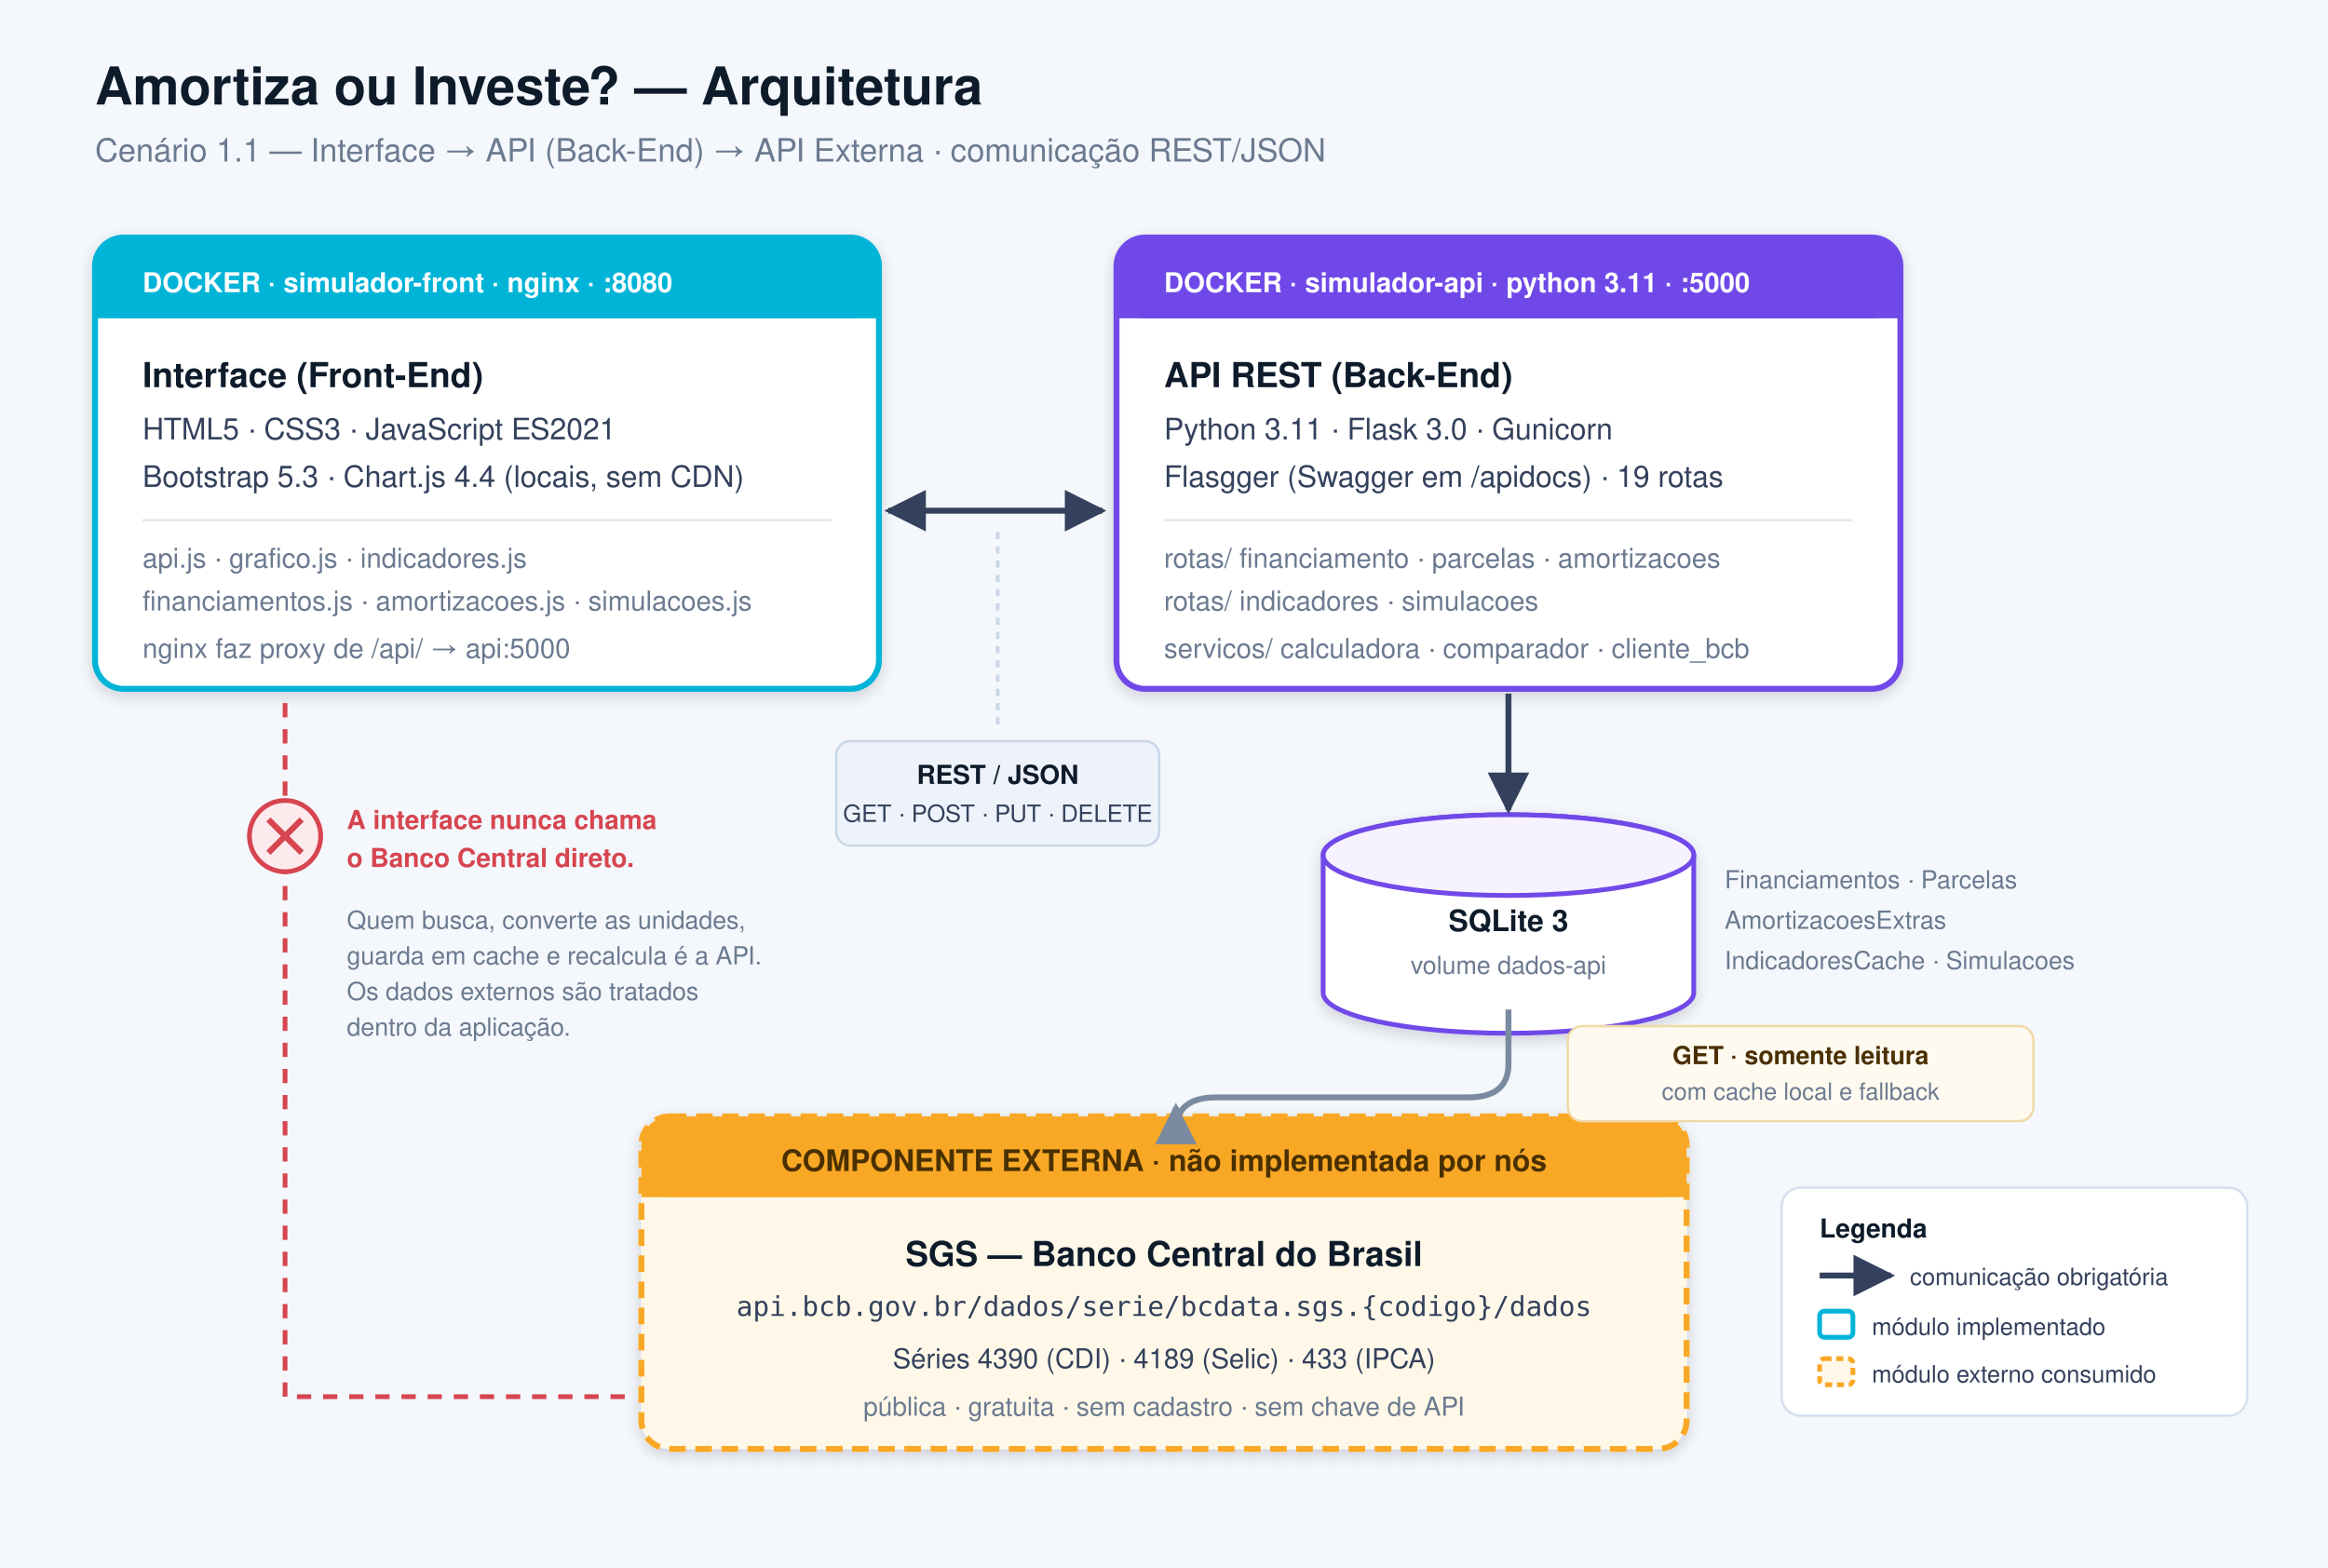
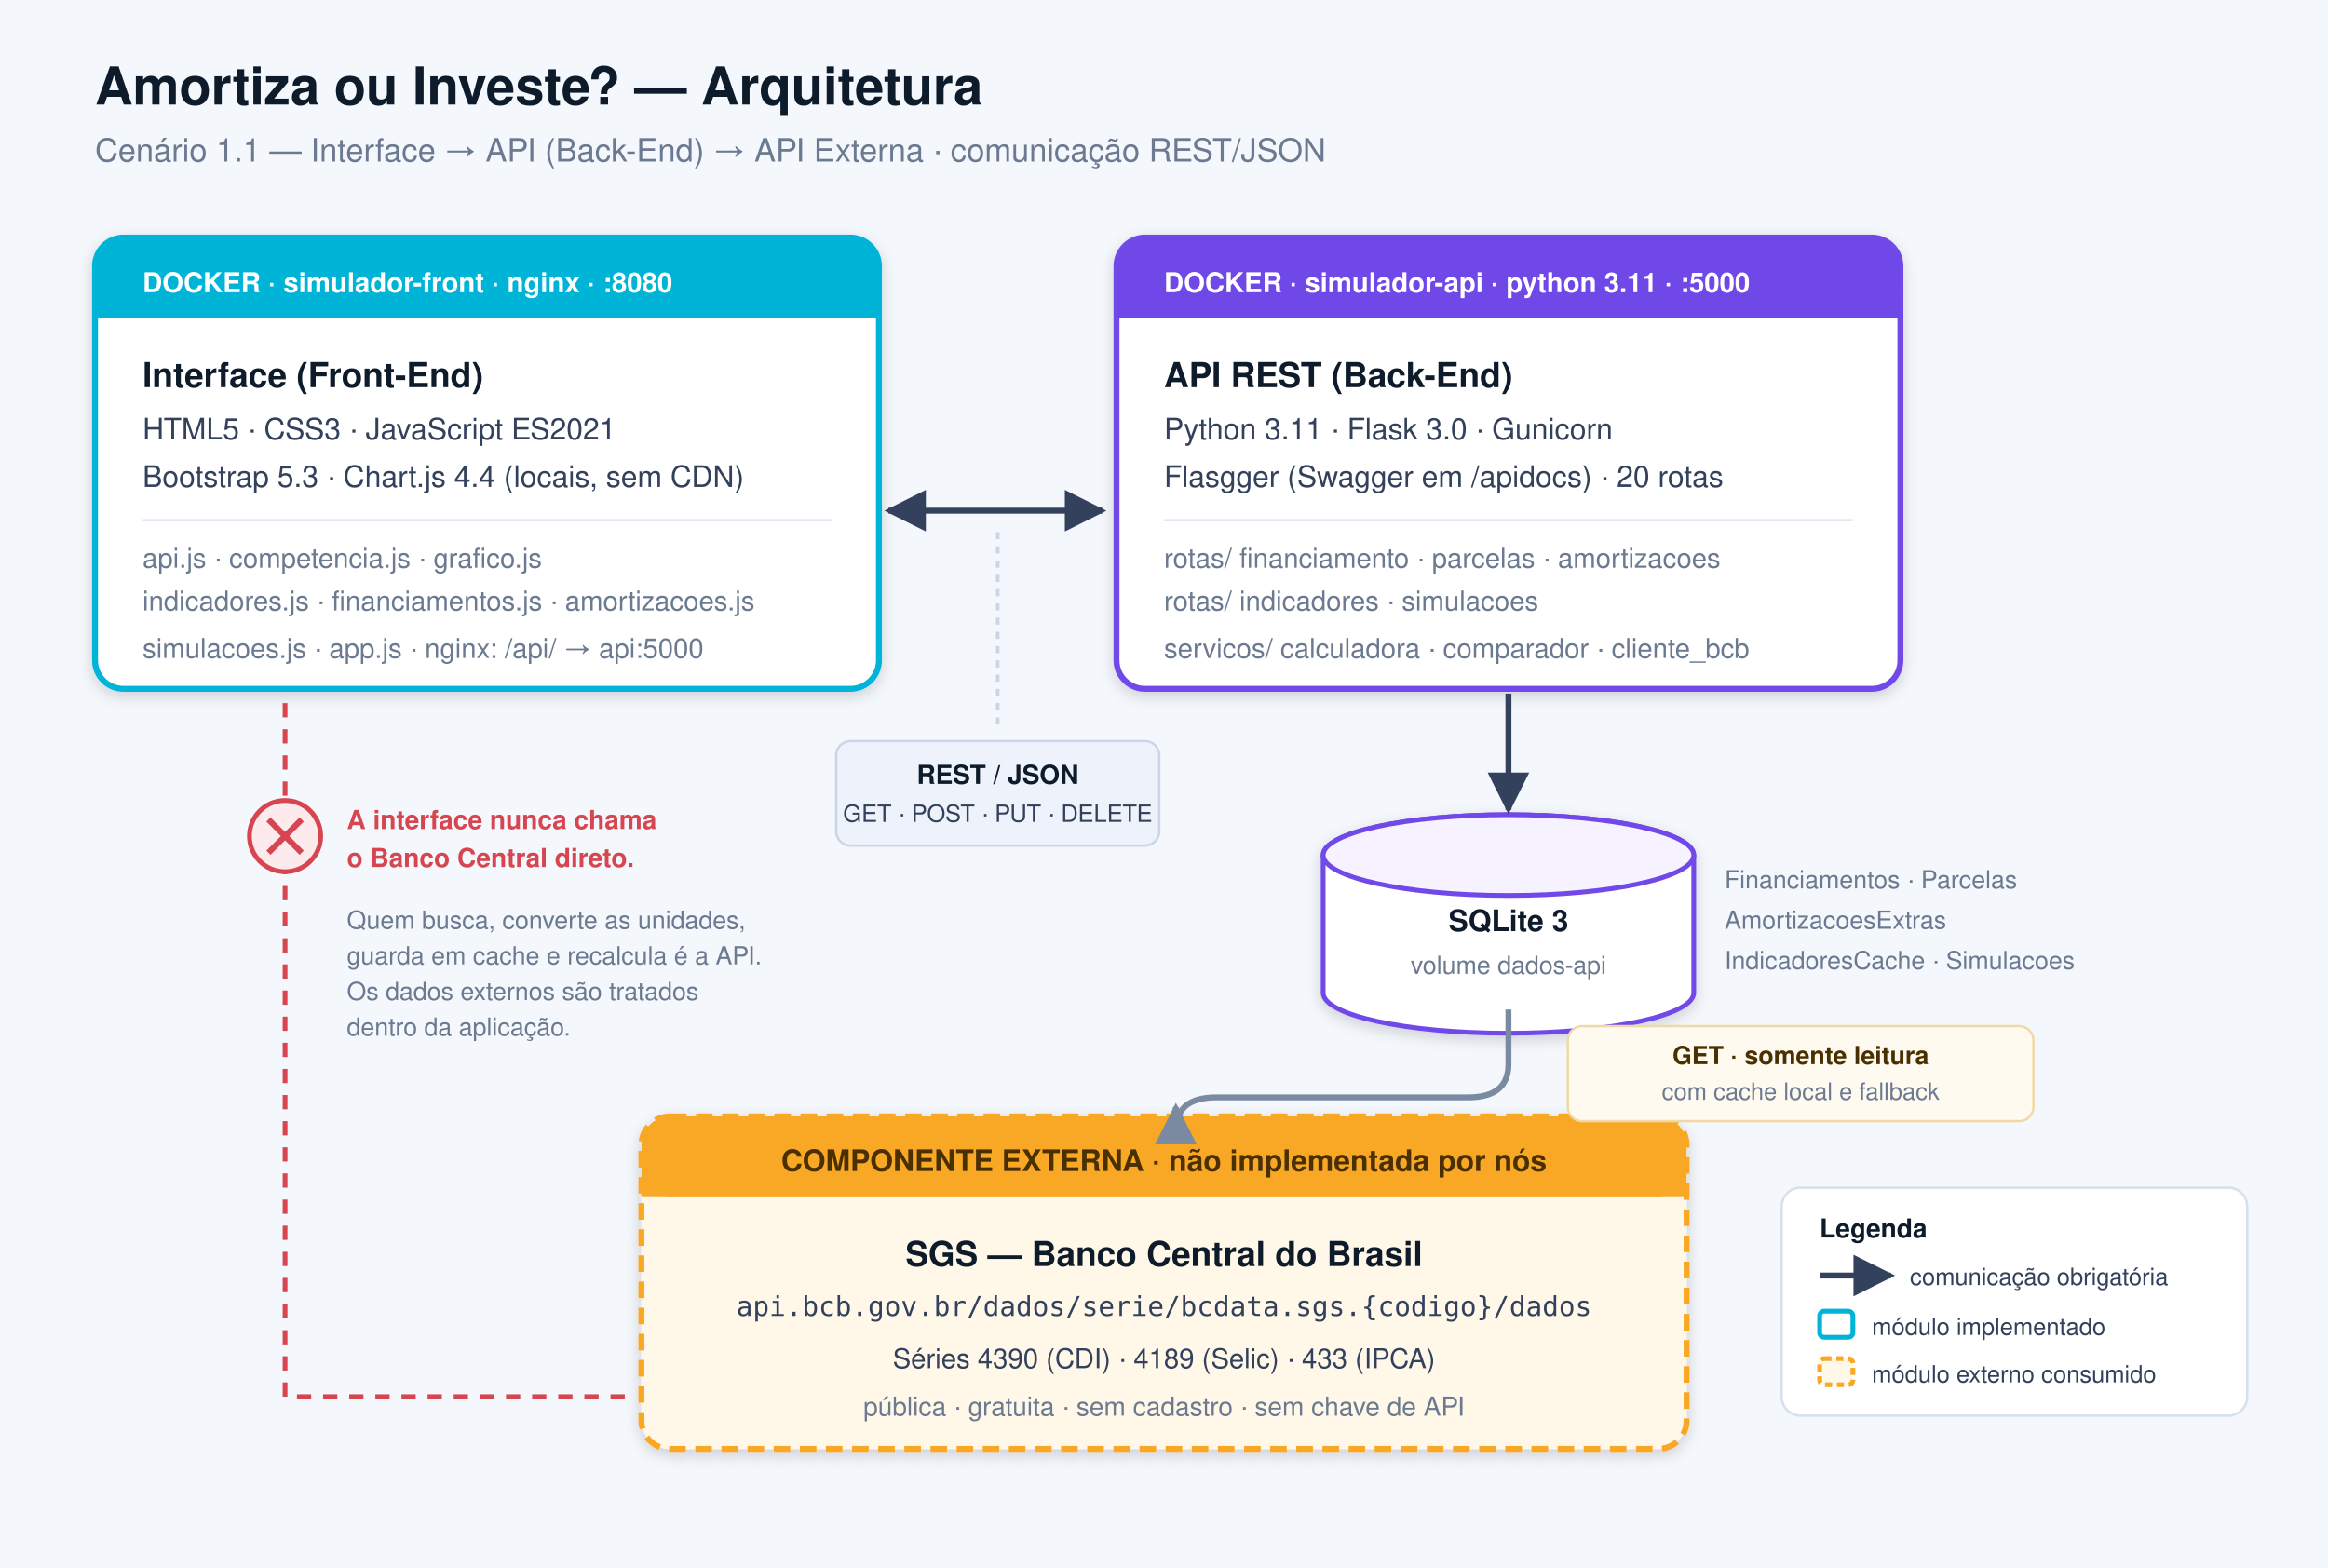
<svg xmlns="http://www.w3.org/2000/svg" viewBox="0 0 980 660" width="980" height="660" font-family="Segoe UI, Helvetica, Arial, sans-serif">
  <defs>
    <marker id="seta" viewBox="0 0 10 10" refX="9" refY="5" markerWidth="7" markerHeight="7" orient="auto-start-reverse">
      <path d="M 0 0 L 10 5 L 0 10 z" fill="#33415c" />
    </marker>
    <marker id="seta-clara" viewBox="0 0 10 10" refX="9" refY="5" markerWidth="7" markerHeight="7" orient="auto-start-reverse">
      <path d="M 0 0 L 10 5 L 0 10 z" fill="#7a8aa0" />
    </marker>
    <filter id="sombra" x="-20%" y="-20%" width="140%" height="140%">
      <feDropShadow dx="0" dy="2" stdDeviation="3" flood-color="#0d1b2a" flood-opacity="0.16" />
    </filter>
  </defs>
  <rect width="980" height="660" fill="#f4f7fb" />
  <text x="40" y="44" font-size="22" font-weight="700" fill="#0d1b2a">Amortiza ou Investe? — Arquitetura</text>
  <text x="40" y="68" font-size="13.5" fill="#6b7a90">Cenário 1.1 — Interface → API (Back-End) → API Externa · comunicação REST/JSON</text>
  <rect x="40" y="100" width="330" height="190" rx="12" fill="#ffffff" stroke="#00b4d8" stroke-width="2.5" filter="url(#sombra)" />
  <rect x="40" y="100" width="330" height="34" rx="12" fill="#00b4d8" />
  <rect x="40" y="122" width="330" height="12" fill="#00b4d8" />
  <text x="60" y="123" font-size="11.5" font-weight="700" fill="#ffffff">DOCKER · simulador-front · nginx · :8080</text>
  <text x="60" y="163" font-size="14.5" font-weight="700" fill="#0d1b2a">Interface (Front-End)</text>
  <text x="60" y="185" font-size="12.5" fill="#33415c">HTML5 · CSS3 · JavaScript ES2021</text>
  <text x="60" y="205" font-size="12.5" fill="#33415c">Bootstrap 5.3 · Chart.js 4.4 (locais, sem CDN)</text>
  <line x1="60" y1="219" x2="350" y2="219" stroke="#e2e8f2" stroke-width="1" />
-   <text x="60" y="239" font-size="11.5" fill="#6b7a90">api.js · grafico.js · indicadores.js</text>
-   <text x="60" y="257" font-size="11.5" fill="#6b7a90">financiamentos.js · amortizacoes.js · simulacoes.js</text>
-   <text x="60" y="277" font-size="11.5" fill="#6b7a90">nginx faz proxy de /api/ → api:5000</text>
+   <text x="60" y="239" font-size="11.5" fill="#6b7a90">api.js · competencia.js · grafico.js</text>
+   <text x="60" y="257" font-size="11.5" fill="#6b7a90">indicadores.js · financiamentos.js · amortizacoes.js</text>
+   <text x="60" y="277" font-size="11.5" fill="#6b7a90">simulacoes.js · app.js  ·  nginx: /api/ → api:5000</text>
  <rect x="470" y="100" width="330" height="190" rx="12" fill="#ffffff" stroke="#7048e8" stroke-width="2.5" filter="url(#sombra)" />
  <rect x="470" y="100" width="330" height="34" rx="12" fill="#7048e8" />
  <rect x="470" y="122" width="330" height="12" fill="#7048e8" />
  <text x="490" y="123" font-size="11.5" font-weight="700" fill="#ffffff">DOCKER · simulador-api · python 3.11 · :5000</text>
  <text x="490" y="163" font-size="14.5" font-weight="700" fill="#0d1b2a">API REST (Back-End)</text>
  <text x="490" y="185" font-size="12.5" fill="#33415c">Python 3.11 · Flask 3.0 · Gunicorn</text>
-   <text x="490" y="205" font-size="12.5" fill="#33415c">Flasgger (Swagger em /apidocs) · 19 rotas</text>
+   <text x="490" y="205" font-size="12.5" fill="#33415c">Flasgger (Swagger em /apidocs) · 20 rotas</text>
  <line x1="490" y1="219" x2="780" y2="219" stroke="#e2e8f2" stroke-width="1" />
  <text x="490" y="239" font-size="11.5" fill="#6b7a90">rotas/ financiamento · parcelas · amortizacoes</text>
  <text x="490" y="257" font-size="11.5" fill="#6b7a90">rotas/ indicadores · simulacoes</text>
  <text x="490" y="277" font-size="11.5" fill="#6b7a90">servicos/ calculadora · comparador · cliente_bcb</text>
  <line x1="374" y1="215" x2="464" y2="215" stroke="#33415c" stroke-width="2.5" marker-end="url(#seta)" marker-start="url(#seta)" />
  <rect x="352" y="312" width="136" height="44" rx="6" fill="#eef3fb" stroke="#c9d6e8" stroke-width="1" />
  <text x="420" y="330" font-size="11" font-weight="700" fill="#0d1b2a" text-anchor="middle">REST / JSON</text>
  <text x="420" y="346" font-size="10" fill="#33415c" text-anchor="middle">GET · POST · PUT · DELETE</text>
  <line x1="420" y1="224" x2="420" y2="308" stroke="#c9d6e8" stroke-width="1.5" stroke-dasharray="3 3" />
  <g filter="url(#sombra)">
    <ellipse cx="635" cy="360" rx="78" ry="17" fill="#ffffff" stroke="#7048e8" stroke-width="2" />
    <path d="M 557 360 L 557 418 A 78 17 0 0 0 713 418 L 713 360" fill="#ffffff" stroke="#7048e8" stroke-width="2" />
    <ellipse cx="635" cy="360" rx="78" ry="17" fill="#f6f2ff" stroke="#7048e8" stroke-width="2" />
  </g>
  <text x="635" y="392" font-size="12.5" font-weight="700" fill="#0d1b2a" text-anchor="middle">SQLite 3</text>
  <text x="635" y="410" font-size="10.5" fill="#6b7a90" text-anchor="middle">volume dados-api</text>
  <line x1="635" y1="292" x2="635" y2="341" stroke="#33415c" stroke-width="2.5" marker-end="url(#seta)" />
  <text x="726" y="374" font-size="10.5" fill="#6b7a90">Financiamentos · Parcelas</text>
  <text x="726" y="391" font-size="10.5" fill="#6b7a90">AmortizacoesExtras</text>
  <text x="726" y="408" font-size="10.5" fill="#6b7a90">IndicadoresCache · Simulacoes</text>
  <rect x="270" y="470" width="440" height="140" rx="12" fill="#fff8e8" stroke="#f9a825" stroke-width="2.5" stroke-dasharray="7 4" filter="url(#sombra)" />
  <rect x="270" y="470" width="440" height="34" rx="12" fill="#f9a825" />
  <rect x="270" y="492" width="440" height="12" fill="#f9a825" />
  <text x="490" y="493" font-size="12.5" font-weight="700" fill="#4a3000" text-anchor="middle">COMPONENTE EXTERNA · não implementada por nós</text>
  <text x="490" y="533" font-size="14.5" font-weight="700" fill="#0d1b2a" text-anchor="middle">SGS — Banco Central do Brasil</text>
  <text x="490" y="554" font-size="11.5" fill="#33415c" text-anchor="middle" font-family="Consolas, Menlo, monospace">api.bcb.gov.br/dados/serie/bcdata.sgs.{codigo}/dados</text>
  <text x="490" y="576" font-size="11.5" fill="#33415c" text-anchor="middle">Séries 4390 (CDI) · 4189 (Selic) · 433 (IPCA)</text>
  <text x="490" y="596" font-size="11" fill="#6b7a90" text-anchor="middle">pública · gratuita · sem cadastro · sem chave de API</text>
  <path d="M 635 425 L 635 448 Q 635 462 618 462 L 512 462 Q 495 462 495 476 L 495 466" fill="none" stroke="#7a8aa0" stroke-width="2.5" marker-end="url(#seta-clara)" />
  <rect x="660" y="432" width="196" height="40" rx="6" fill="#fffaf0" stroke="#f0d9a8" stroke-width="1" />
  <text x="758" y="448" font-size="10.5" font-weight="700" fill="#4a3000" text-anchor="middle">GET · somente leitura</text>
  <text x="758" y="463" font-size="10" fill="#6b7a90" text-anchor="middle">com cache local e fallback</text>
  <path d="M 120 296 L 120 588 L 264 588" fill="none" stroke="#d64550" stroke-width="2" stroke-dasharray="6 5" />
  <g transform="translate(120, 352)">
    <circle r="15" fill="#fdeaec" stroke="#d64550" stroke-width="2" />
    <line x1="-7" y1="-7" x2="7" y2="7" stroke="#d64550" stroke-width="2.5" />
    <line x1="-7" y1="7" x2="7" y2="-7" stroke="#d64550" stroke-width="2.5" />
  </g>
  <text x="146" y="349" font-size="11" font-weight="700" fill="#d64550">A interface nunca chama</text>
  <text x="146" y="365" font-size="11" font-weight="700" fill="#d64550">o Banco Central direto.</text>
  <text x="146" y="391" font-size="10.5" fill="#6b7a90">Quem busca, converte as unidades,</text>
  <text x="146" y="406" font-size="10.5" fill="#6b7a90">guarda em cache e recalcula é a API.</text>
  <text x="146" y="421" font-size="10.5" fill="#6b7a90">Os dados externos são tratados</text>
  <text x="146" y="436" font-size="10.5" fill="#6b7a90">dentro da aplicação.</text>
  <rect x="750" y="500" width="196" height="96" rx="8" fill="#ffffff" stroke="#d6e0ee" stroke-width="1" />
  <text x="766" y="521" font-size="11" font-weight="700" fill="#0d1b2a">Legenda</text>
  <line x1="766" y1="537" x2="796" y2="537" stroke="#33415c" stroke-width="2.5" marker-end="url(#seta)" />
  <text x="804" y="541" font-size="10" fill="#33415c">comunicação obrigatória</text>
  <rect x="766" y="552" width="14" height="11" rx="2" fill="#ffffff" stroke="#00b4d8" stroke-width="2" />
  <text x="788" y="562" font-size="10" fill="#33415c">módulo implementado</text>
  <rect x="766" y="572" width="14" height="11" rx="2" fill="#fff8e8" stroke="#f9a825" stroke-width="2" stroke-dasharray="3 2" />
  <text x="788" y="582" font-size="10" fill="#33415c">módulo externo consumido</text>
</svg>
